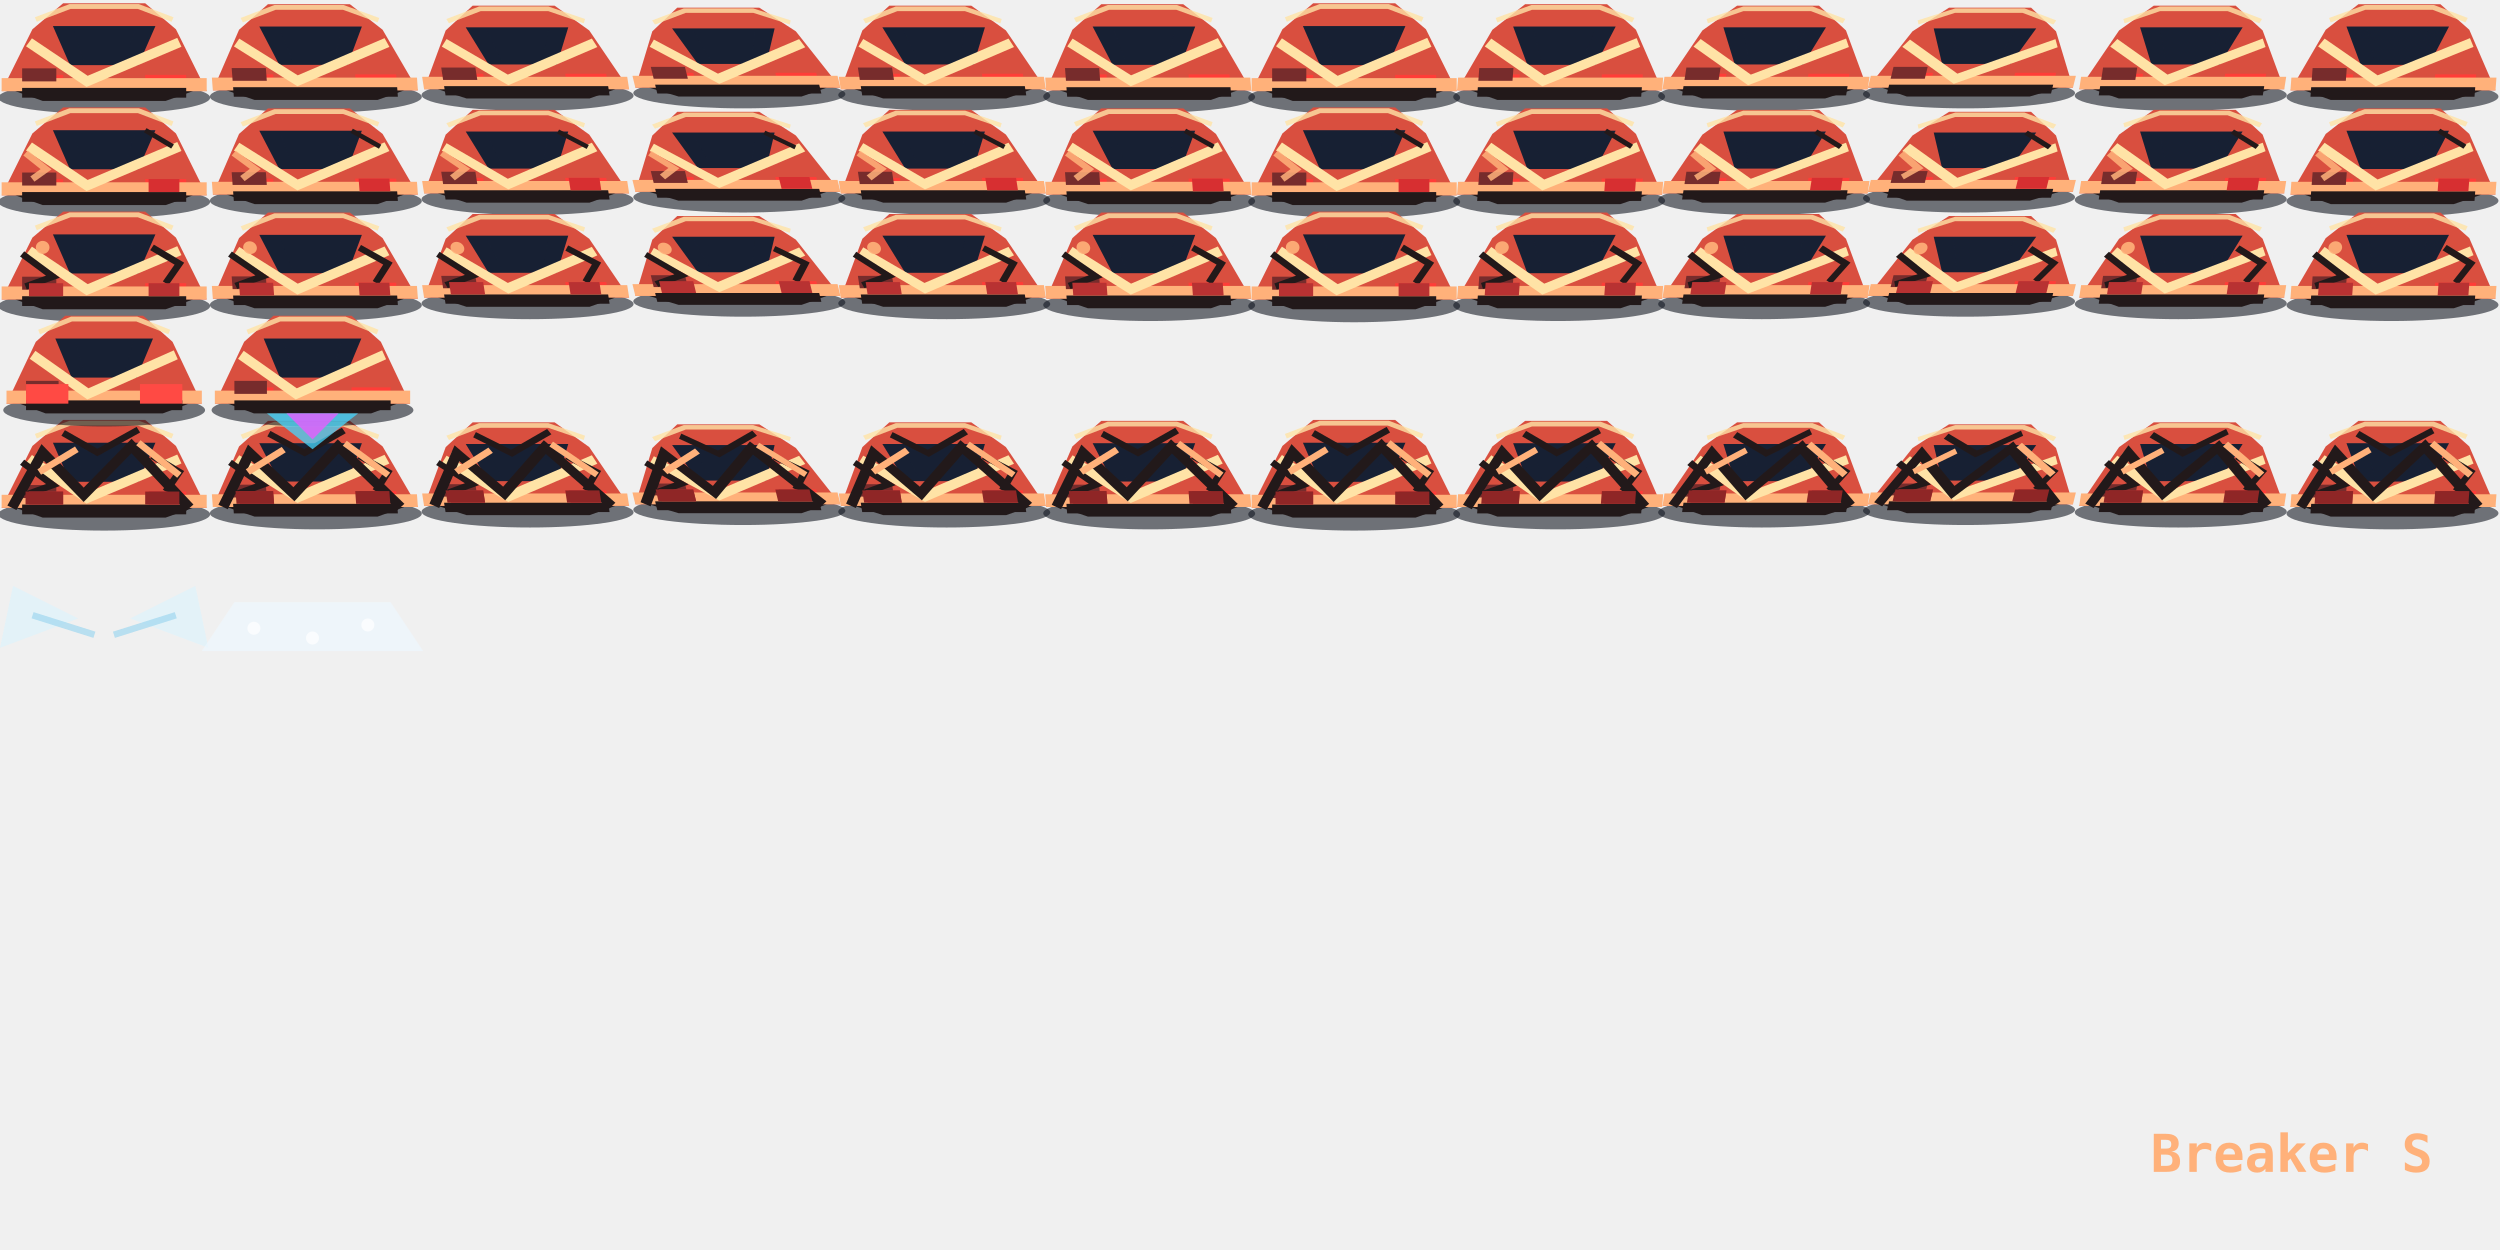
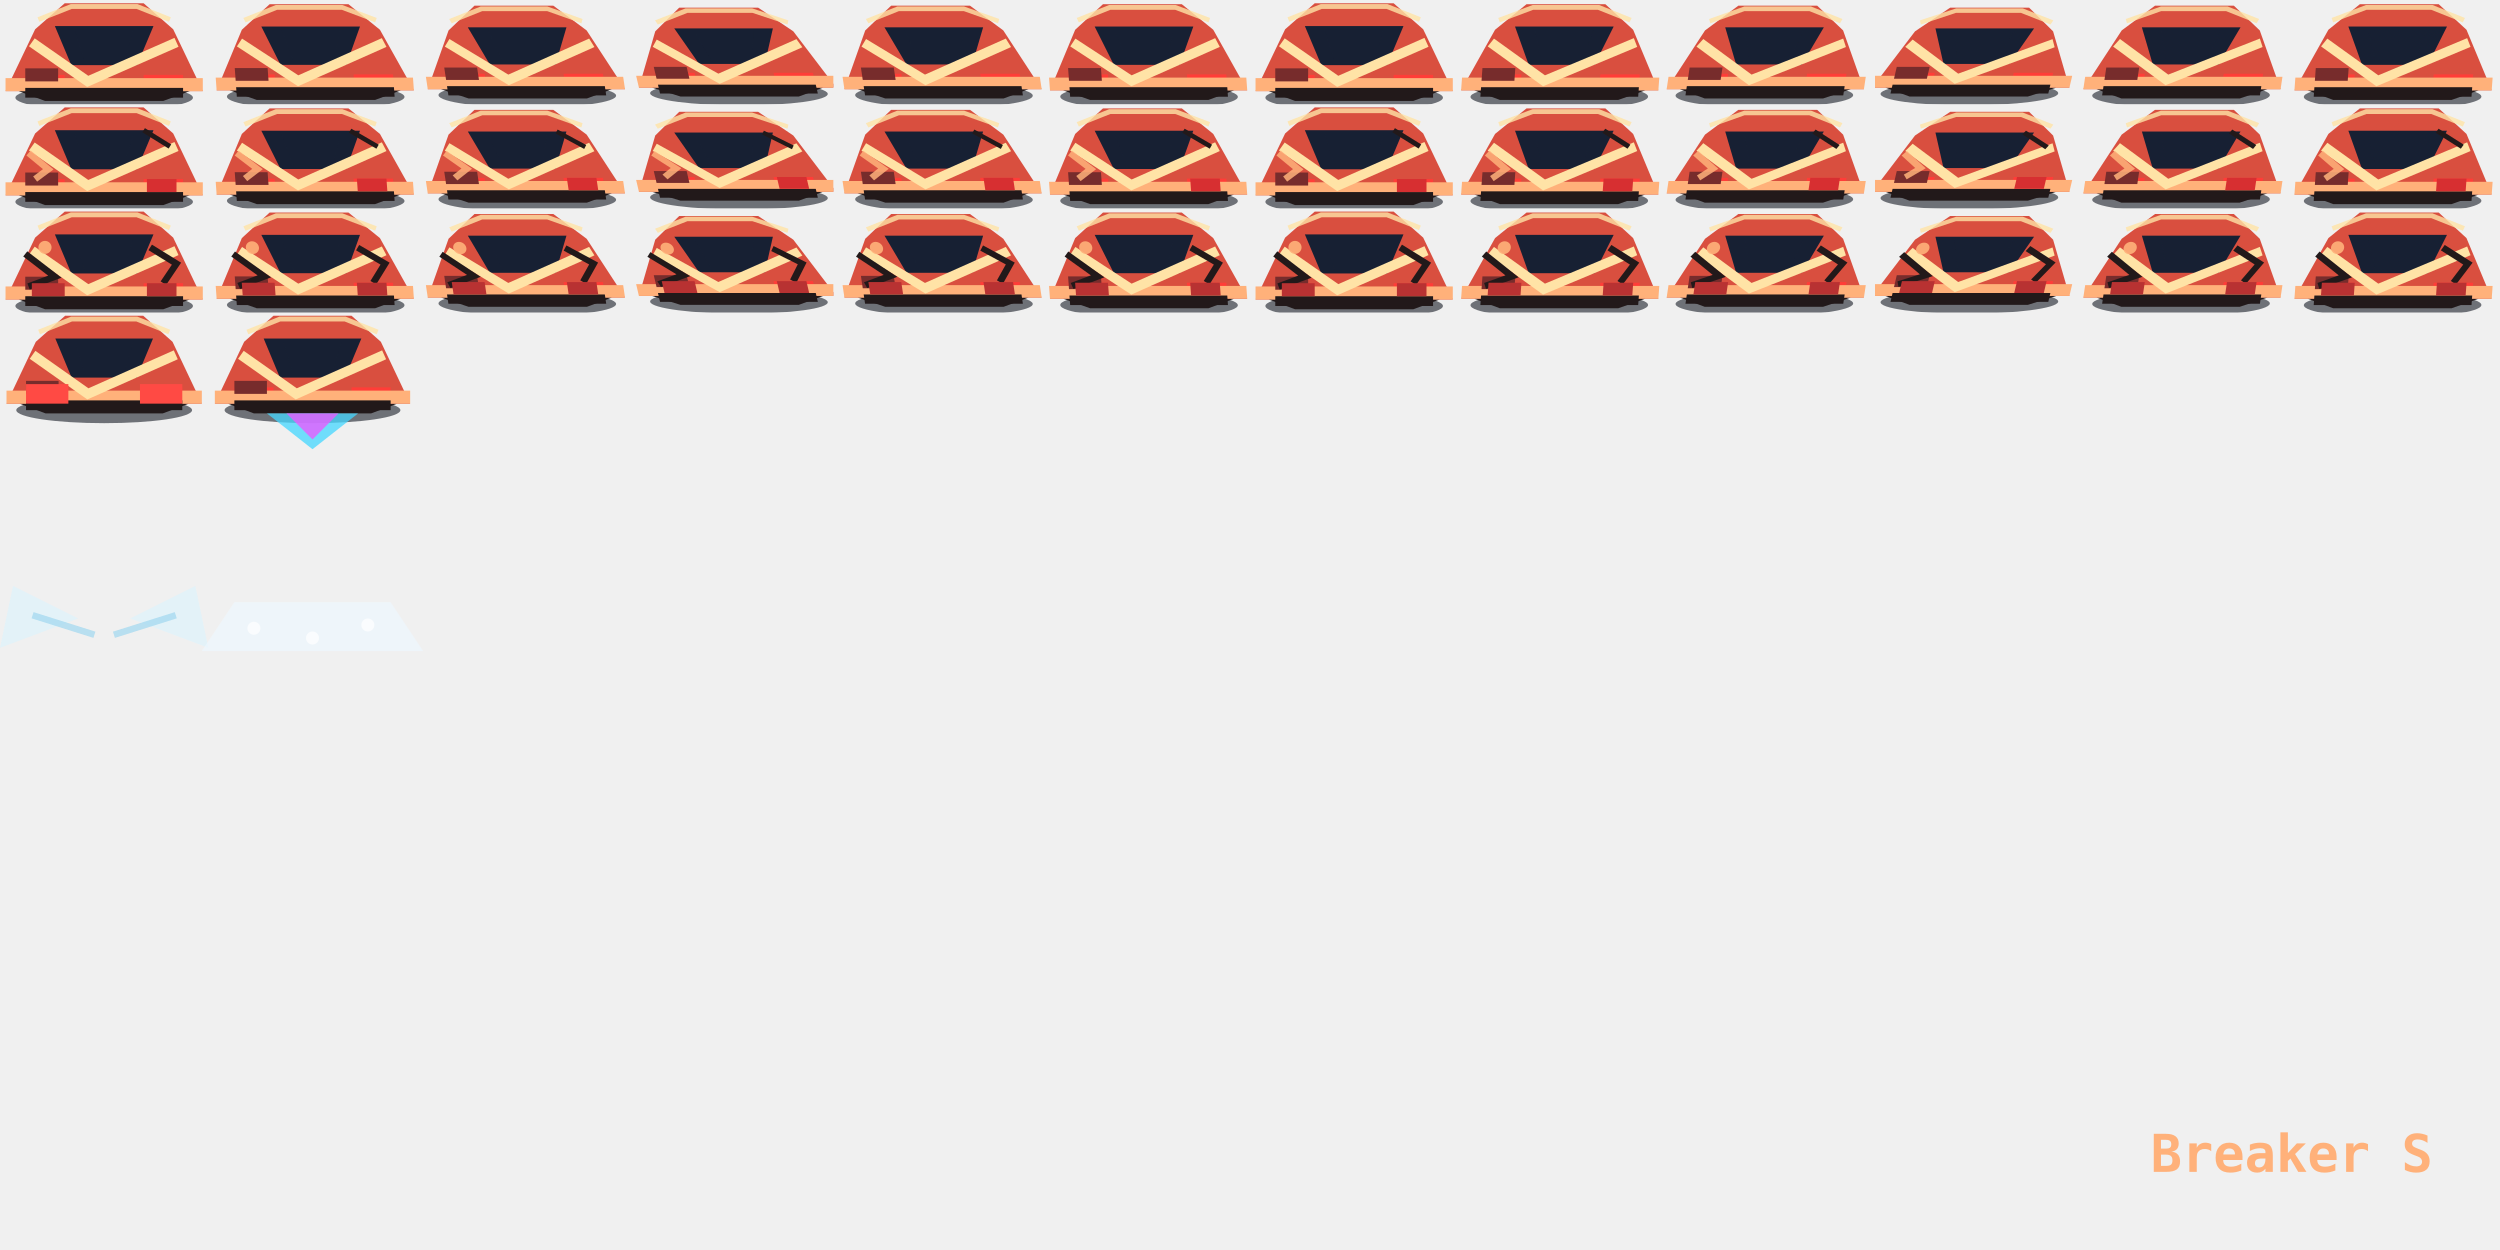
<svg xmlns="http://www.w3.org/2000/svg" width="768" height="384" viewBox="0 0 768 384" role="img" aria-label="Breaker S production car sprite sheet">
  <rect width="768" height="384" fill="none" />
  <defs>
+     <clipPath id="car-cell-0">
+       <rect x="0" y="0" width="64" height="32" />
+     </clipPath>
+     <clipPath id="car-cell-1">
+       <rect x="64" y="0" width="64" height="32" />
+     </clipPath>
+     <clipPath id="car-cell-2">
+       <rect x="128" y="0" width="64" height="32" />
+     </clipPath>
+     <clipPath id="car-cell-3">
+       <rect x="192" y="0" width="64" height="32" />
+     </clipPath>
+     <clipPath id="car-cell-4">
+       <rect x="256" y="0" width="64" height="32" />
+     </clipPath>
+     <clipPath id="car-cell-5">
+       <rect x="320" y="0" width="64" height="32" />
+     </clipPath>
+     <clipPath id="car-cell-6">
+       <rect x="384" y="0" width="64" height="32" />
+     </clipPath>
+     <clipPath id="car-cell-7">
+       <rect x="448" y="0" width="64" height="32" />
+     </clipPath>
+     <clipPath id="car-cell-8">
+       <rect x="512" y="0" width="64" height="32" />
+     </clipPath>
+     <clipPath id="car-cell-9">
+       <rect x="576" y="0" width="64" height="32" />
+     </clipPath>
+     <clipPath id="car-cell-10">
+       <rect x="640" y="0" width="64" height="32" />
+     </clipPath>
+     <clipPath id="car-cell-11">
+       <rect x="704" y="0" width="64" height="32" />
+     </clipPath>
+     <clipPath id="car-cell-12">
+       <rect x="0" y="32" width="64" height="32" />
+     </clipPath>
+     <clipPath id="car-cell-13">
+       <rect x="64" y="32" width="64" height="32" />
+     </clipPath>
+     <clipPath id="car-cell-14">
+       <rect x="128" y="32" width="64" height="32" />
+     </clipPath>
+     <clipPath id="car-cell-15">
+       <rect x="192" y="32" width="64" height="32" />
+     </clipPath>
+     <clipPath id="car-cell-16">
+       <rect x="256" y="32" width="64" height="32" />
+     </clipPath>
+     <clipPath id="car-cell-17">
+       <rect x="320" y="32" width="64" height="32" />
+     </clipPath>
+     <clipPath id="car-cell-18">
+       <rect x="384" y="32" width="64" height="32" />
+     </clipPath>
+     <clipPath id="car-cell-19">
+       <rect x="448" y="32" width="64" height="32" />
+     </clipPath>
+     <clipPath id="car-cell-20">
+       <rect x="512" y="32" width="64" height="32" />
+     </clipPath>
+     <clipPath id="car-cell-21">
+       <rect x="576" y="32" width="64" height="32" />
+     </clipPath>
+     <clipPath id="car-cell-22">
+       <rect x="640" y="32" width="64" height="32" />
+     </clipPath>
+     <clipPath id="car-cell-23">
+       <rect x="704" y="32" width="64" height="32" />
+     </clipPath>
+     <clipPath id="car-cell-24">
+       <rect x="0" y="64" width="64" height="32" />
+     </clipPath>
+     <clipPath id="car-cell-25">
+       <rect x="64" y="64" width="64" height="32" />
+     </clipPath>
+     <clipPath id="car-cell-26">
+       <rect x="128" y="64" width="64" height="32" />
+     </clipPath>
+     <clipPath id="car-cell-27">
+       <rect x="192" y="64" width="64" height="32" />
+     </clipPath>
+     <clipPath id="car-cell-28">
+       <rect x="256" y="64" width="64" height="32" />
+     </clipPath>
+     <clipPath id="car-cell-29">
+       <rect x="320" y="64" width="64" height="32" />
+     </clipPath>
+     <clipPath id="car-cell-30">
+       <rect x="384" y="64" width="64" height="32" />
+     </clipPath>
+     <clipPath id="car-cell-31">
+       <rect x="448" y="64" width="64" height="32" />
+     </clipPath>
+     <clipPath id="car-cell-32">
+       <rect x="512" y="64" width="64" height="32" />
+     </clipPath>
+     <clipPath id="car-cell-33">
+       <rect x="576" y="64" width="64" height="32" />
+     </clipPath>
+     <clipPath id="car-cell-34">
+       <rect x="640" y="64" width="64" height="32" />
+     </clipPath>
+     <clipPath id="car-cell-35">
+       <rect x="704" y="64" width="64" height="32" />
+     </clipPath>
+     <clipPath id="car-cell-36">
+       <rect x="0" y="96" width="64" height="32" />
+     </clipPath>
+     <clipPath id="car-cell-37">
+       <rect x="64" y="96" width="64" height="32" />
+     </clipPath>
+     <clipPath id="car-cell-38">
+       <rect x="128" y="96" width="64" height="32" />
+     </clipPath>
+     <clipPath id="car-cell-39">
+       <rect x="192" y="96" width="64" height="32" />
+     </clipPath>
+     <clipPath id="car-cell-40">
+       <rect x="256" y="96" width="64" height="32" />
+     </clipPath>
+     <clipPath id="car-cell-41">
+       <rect x="320" y="96" width="64" height="32" />
+     </clipPath>
+     <clipPath id="car-cell-42">
+       <rect x="384" y="96" width="64" height="32" />
+     </clipPath>
+     <clipPath id="car-cell-43">
+       <rect x="448" y="96" width="64" height="32" />
+     </clipPath>
+     <clipPath id="car-cell-44">
+       <rect x="512" y="96" width="64" height="32" />
+     </clipPath>
+     <clipPath id="car-cell-45">
+       <rect x="576" y="96" width="64" height="32" />
+     </clipPath>
+     <clipPath id="car-cell-46">
+       <rect x="640" y="96" width="64" height="32" />
+     </clipPath>
+     <clipPath id="car-cell-47">
+       <rect x="704" y="96" width="64" height="32" />
+     </clipPath>
    <g id="shadow">
-       <ellipse cx="0" cy="14" rx="31" ry="5" fill="#10151f" opacity="0.58" />
+       <ellipse cx="0" cy="14" rx="27" ry="4" fill="#10151f" opacity="0.58" />
    </g>
    <g id="clean">
      <path d="M-30 12 L30 12 L21 -7 L12 -15 L-12 -15 L-21 -7 Z" fill="#d94f3f" />
      <path d="M-15 -8 L15 -8 L10 4 L-10 4 Z" fill="#172033" />
      <path d="M-9 -7 L9 -7 L6 3 L-6 3 Z" fill="#172033" opacity="0.8" />
      <path d="M-24 7 L-12 7 L-12 11 L-24 11 Z" fill="#ff3d38" />
      <path d="M12 7 L24 7 L24 11 L12 11 Z" fill="#ff3d38" />
      <path d="M-26 12 L-18 15 L18 15 L26 12 Z" fill="#22191a" />
      <rect x="-30" y="8" width="60" height="4" fill="#ffb17a" />
      <rect x="-24" y="11" width="48" height="3" fill="#22191a" />
      <path d="M-22 -3 L-5 9 L22 -3" fill="none" stroke="#ffe3a6" stroke-width="3" />
      <rect x="-24" y="5" width="10" height="4" fill="#772c2c" />
      <path d="M-20 -10 L-10 -14 L10 -14 L20 -10" fill="none" stroke="#ffe3a6" stroke-width="1.5" opacity="0.8" />
    </g>
    <g id="dented">
      <use href="#clean" />
      <path d="M-23 -1 L-17 4 L-21 7" fill="none" stroke="#ffb17a" stroke-width="2" opacity="0.85" />
      <path d="M12 -8 L20 -3" stroke="#22191a" stroke-width="1.5" />
      <rect x="13" y="7" width="9" height="4" fill="#d72f31" />
    </g>
    <g id="battered">
      <use href="#clean" />
      <path d="M-24 -2 L-15 5 L-23 8" fill="none" stroke="#22191a" stroke-width="2" />
      <path d="M14 -4 L22 1 L18 7" fill="none" stroke="#22191a" stroke-width="2" />
      <circle cx="-18" cy="-4" r="2" fill="#ffb17a" opacity="0.9" />
      <rect x="-22" y="7" width="10" height="4" fill="#b83232" />
      <rect x="13" y="7" width="9" height="4" fill="#b83232" />
    </g>
    <g id="totaled">
      <use href="#battered" />
      <path d="M-27 12 L-18 -5 L-6 8 L8 -7 L25 12" fill="none" stroke="#22191a" stroke-width="3" />
      <path d="M-19 1 L-8 -6 M10 -8 L22 2" stroke="#ffb17a" stroke-width="2" />
      <path d="M-12 -11 L-2 -5 L10 -12" fill="none" stroke="#22191a" stroke-width="2" />
      <rect x="-23" y="7" width="11" height="4" fill="#8f2626" />
      <rect x="12" y="7" width="10" height="4" fill="#8f2626" />
    </g>
    <g id="brake">
      <use href="#clean" />
      <rect x="-24" y="6" width="13" height="6" fill="#ff4a44" />
      <rect x="11" y="6" width="13" height="6" fill="#ff4a44" />
    </g>
    <g id="nitro">
      <use href="#clean" />
      <path d="M-14 15 L0 26 L14 15 Z" fill="#44d7ff" opacity="0.75" />
      <path d="M-8 15 L0 23 L8 15 Z" fill="#e75cff" opacity="0.8" />
    </g>
    <g id="wet-trail">
      <path d="M-28 4 L-8 14 L-32 23 Z" fill="#d8f4ff" opacity="0.55" />
      <path d="M28 4 L8 14 L32 23 Z" fill="#d8f4ff" opacity="0.55" />
      <path d="M-22 13 L-3 19 M22 13 L3 19" stroke="#9fd7ef" stroke-width="2" opacity="0.7" />
    </g>
    <g id="snow-trail">
      <path d="M-24 9 L24 9 L34 24 L-34 24 Z" fill="#edf7ff" opacity="0.64" />
      <circle cx="-18" cy="17" r="2" fill="#ffffff" opacity="0.7" />
      <circle cx="0" cy="20" r="2" fill="#ffffff" opacity="0.7" />
      <circle cx="17" cy="16" r="2" fill="#ffffff" opacity="0.7" />
    </g>
  </defs>
-   <g transform="translate(32 16) scale(1.05 1) skewX(0)">
-     <use href="#shadow" />
-     <use href="#clean" />
-   </g>
-   <g transform="translate(96 16) scale(1.05 0.98) skewX(4)">
-     <use href="#shadow" />
-     <use href="#clean" />
-   </g>
-   <g transform="translate(160 16) scale(1.05 0.95) skewX(8)">
-     <use href="#shadow" />
-     <use href="#clean" />
-   </g>
-   <g transform="translate(224 16) scale(1.05 0.91) skewX(12)">
-     <use href="#shadow" />
-     <use href="#clean" />
-   </g>
-   <g transform="translate(288 16) scale(1.05 0.95) skewX(8)">
-     <use href="#shadow" />
-     <use href="#clean" />
-   </g>
-   <g transform="translate(352 16) scale(1.05 0.98) skewX(4)">
-     <use href="#shadow" />
-     <use href="#clean" />
-   </g>
-   <g transform="translate(416 16) scale(1.05 1) skewX(0)">
-     <use href="#shadow" />
-     <use href="#clean" />
-   </g>
-   <g transform="translate(480 16) scale(1.05 0.98) skewX(-4)">
-     <use href="#shadow" />
-     <use href="#clean" />
-   </g>
-   <g transform="translate(544 16) scale(1.05 0.95) skewX(-8)">
-     <use href="#shadow" />
-     <use href="#clean" />
-   </g>
-   <g transform="translate(608 16) scale(1.05 0.91) skewX(-12)">
-     <use href="#shadow" />
-     <use href="#clean" />
-   </g>
-   <g transform="translate(672 16) scale(1.05 0.95) skewX(-8)">
-     <use href="#shadow" />
-     <use href="#clean" />
-   </g>
-   <g transform="translate(736 16) scale(1.05 0.98) skewX(-4)">
-     <use href="#shadow" />
-     <use href="#clean" />
-   </g>
-   <g transform="translate(32 48) scale(1.05 1) skewX(0)">
-     <use href="#shadow" />
-     <use href="#dented" />
-   </g>
-   <g transform="translate(96 48) scale(1.05 0.98) skewX(4)">
-     <use href="#shadow" />
-     <use href="#dented" />
-   </g>
-   <g transform="translate(160 48) scale(1.05 0.95) skewX(8)">
-     <use href="#shadow" />
-     <use href="#dented" />
-   </g>
-   <g transform="translate(224 48) scale(1.05 0.91) skewX(12)">
-     <use href="#shadow" />
-     <use href="#dented" />
-   </g>
-   <g transform="translate(288 48) scale(1.05 0.95) skewX(8)">
-     <use href="#shadow" />
-     <use href="#dented" />
-   </g>
-   <g transform="translate(352 48) scale(1.05 0.98) skewX(4)">
-     <use href="#shadow" />
-     <use href="#dented" />
-   </g>
-   <g transform="translate(416 48) scale(1.05 1) skewX(0)">
-     <use href="#shadow" />
-     <use href="#dented" />
-   </g>
-   <g transform="translate(480 48) scale(1.05 0.98) skewX(-4)">
-     <use href="#shadow" />
-     <use href="#dented" />
-   </g>
-   <g transform="translate(544 48) scale(1.05 0.95) skewX(-8)">
-     <use href="#shadow" />
-     <use href="#dented" />
-   </g>
-   <g transform="translate(608 48) scale(1.05 0.91) skewX(-12)">
-     <use href="#shadow" />
-     <use href="#dented" />
-   </g>
-   <g transform="translate(672 48) scale(1.05 0.95) skewX(-8)">
-     <use href="#shadow" />
-     <use href="#dented" />
-   </g>
-   <g transform="translate(736 48) scale(1.05 0.98) skewX(-4)">
-     <use href="#shadow" />
-     <use href="#dented" />
-   </g>
-   <g transform="translate(32 80) scale(1.05 1) skewX(0)">
-     <use href="#shadow" />
-     <use href="#battered" />
-   </g>
-   <g transform="translate(96 80) scale(1.05 0.98) skewX(4)">
-     <use href="#shadow" />
-     <use href="#battered" />
-   </g>
-   <g transform="translate(160 80) scale(1.05 0.95) skewX(8)">
-     <use href="#shadow" />
-     <use href="#battered" />
-   </g>
-   <g transform="translate(224 80) scale(1.05 0.91) skewX(12)">
-     <use href="#shadow" />
-     <use href="#battered" />
-   </g>
-   <g transform="translate(288 80) scale(1.05 0.95) skewX(8)">
-     <use href="#shadow" />
-     <use href="#battered" />
-   </g>
-   <g transform="translate(352 80) scale(1.05 0.98) skewX(4)">
-     <use href="#shadow" />
-     <use href="#battered" />
-   </g>
-   <g transform="translate(416 80) scale(1.05 1) skewX(0)">
-     <use href="#shadow" />
-     <use href="#battered" />
-   </g>
-   <g transform="translate(480 80) scale(1.05 0.98) skewX(-4)">
-     <use href="#shadow" />
-     <use href="#battered" />
-   </g>
-   <g transform="translate(544 80) scale(1.05 0.95) skewX(-8)">
-     <use href="#shadow" />
-     <use href="#battered" />
-   </g>
-   <g transform="translate(608 80) scale(1.05 0.91) skewX(-12)">
-     <use href="#shadow" />
-     <use href="#battered" />
-   </g>
-   <g transform="translate(672 80) scale(1.05 0.95) skewX(-8)">
-     <use href="#shadow" />
-     <use href="#battered" />
-   </g>
-   <g transform="translate(736 80) scale(1.05 0.98) skewX(-4)">
-     <use href="#shadow" />
-     <use href="#battered" />
-   </g>
-   <g transform="translate(32 144) scale(1.05 1) skewX(0)">
-     <use href="#shadow" />
-     <use href="#totaled" />
-   </g>
-   <g transform="translate(96 144) scale(1.05 0.98) skewX(4)">
-     <use href="#shadow" />
-     <use href="#totaled" />
-   </g>
-   <g transform="translate(160 144) scale(1.05 0.95) skewX(8)">
-     <use href="#shadow" />
-     <use href="#totaled" />
-   </g>
-   <g transform="translate(224 144) scale(1.05 0.91) skewX(12)">
-     <use href="#shadow" />
-     <use href="#totaled" />
-   </g>
-   <g transform="translate(288 144) scale(1.05 0.95) skewX(8)">
-     <use href="#shadow" />
-     <use href="#totaled" />
-   </g>
-   <g transform="translate(352 144) scale(1.05 0.98) skewX(4)">
-     <use href="#shadow" />
-     <use href="#totaled" />
-   </g>
-   <g transform="translate(416 144) scale(1.05 1) skewX(0)">
-     <use href="#shadow" />
-     <use href="#totaled" />
-   </g>
-   <g transform="translate(480 144) scale(1.05 0.98) skewX(-4)">
-     <use href="#shadow" />
-     <use href="#totaled" />
-   </g>
-   <g transform="translate(544 144) scale(1.05 0.95) skewX(-8)">
-     <use href="#shadow" />
-     <use href="#totaled" />
-   </g>
-   <g transform="translate(608 144) scale(1.05 0.91) skewX(-12)">
-     <use href="#shadow" />
-     <use href="#totaled" />
-   </g>
-   <g transform="translate(672 144) scale(1.05 0.95) skewX(-8)">
-     <use href="#shadow" />
-     <use href="#totaled" />
-   </g>
-   <g transform="translate(736 144) scale(1.05 0.98) skewX(-4)">
-     <use href="#shadow" />
-     <use href="#totaled" />
+   <g clip-path="url(#car-cell-0)">
+     <g transform="translate(32 16) scale(1.01 1) skewX(0)">
+       <use href="#shadow" />
+       <use href="#clean" />
+     </g>
+   </g>
+   <g clip-path="url(#car-cell-1)">
+     <g transform="translate(96 16) scale(1.01 0.98) skewX(4)">
+       <use href="#shadow" />
+       <use href="#clean" />
+     </g>
+   </g>
+   <g clip-path="url(#car-cell-2)">
+     <g transform="translate(160 16) scale(1.01 0.95) skewX(8)">
+       <use href="#shadow" />
+       <use href="#clean" />
+     </g>
+   </g>
+   <g clip-path="url(#car-cell-3)">
+     <g transform="translate(224 16) scale(1.01 0.91) skewX(12)">
+       <use href="#shadow" />
+       <use href="#clean" />
+     </g>
+   </g>
+   <g clip-path="url(#car-cell-4)">
+     <g transform="translate(288 16) scale(1.01 0.95) skewX(8)">
+       <use href="#shadow" />
+       <use href="#clean" />
+     </g>
+   </g>
+   <g clip-path="url(#car-cell-5)">
+     <g transform="translate(352 16) scale(1.01 0.98) skewX(4)">
+       <use href="#shadow" />
+       <use href="#clean" />
+     </g>
+   </g>
+   <g clip-path="url(#car-cell-6)">
+     <g transform="translate(416 16) scale(1.01 1) skewX(0)">
+       <use href="#shadow" />
+       <use href="#clean" />
+     </g>
+   </g>
+   <g clip-path="url(#car-cell-7)">
+     <g transform="translate(480 16) scale(1.01 0.98) skewX(-4)">
+       <use href="#shadow" />
+       <use href="#clean" />
+     </g>
+   </g>
+   <g clip-path="url(#car-cell-8)">
+     <g transform="translate(544 16) scale(1.01 0.95) skewX(-8)">
+       <use href="#shadow" />
+       <use href="#clean" />
+     </g>
+   </g>
+   <g clip-path="url(#car-cell-9)">
+     <g transform="translate(608 16) scale(1.01 0.91) skewX(-12)">
+       <use href="#shadow" />
+       <use href="#clean" />
+     </g>
+   </g>
+   <g clip-path="url(#car-cell-10)">
+     <g transform="translate(672 16) scale(1.01 0.95) skewX(-8)">
+       <use href="#shadow" />
+       <use href="#clean" />
+     </g>
+   </g>
+   <g clip-path="url(#car-cell-11)">
+     <g transform="translate(736 16) scale(1.01 0.98) skewX(-4)">
+       <use href="#shadow" />
+       <use href="#clean" />
+     </g>
+   </g>
+   <g clip-path="url(#car-cell-12)">
+     <g transform="translate(32 48) scale(1.01 1) skewX(0)">
+       <use href="#shadow" />
+       <use href="#dented" />
+     </g>
+   </g>
+   <g clip-path="url(#car-cell-13)">
+     <g transform="translate(96 48) scale(1.01 0.98) skewX(4)">
+       <use href="#shadow" />
+       <use href="#dented" />
+     </g>
+   </g>
+   <g clip-path="url(#car-cell-14)">
+     <g transform="translate(160 48) scale(1.01 0.95) skewX(8)">
+       <use href="#shadow" />
+       <use href="#dented" />
+     </g>
+   </g>
+   <g clip-path="url(#car-cell-15)">
+     <g transform="translate(224 48) scale(1.01 0.91) skewX(12)">
+       <use href="#shadow" />
+       <use href="#dented" />
+     </g>
+   </g>
+   <g clip-path="url(#car-cell-16)">
+     <g transform="translate(288 48) scale(1.01 0.95) skewX(8)">
+       <use href="#shadow" />
+       <use href="#dented" />
+     </g>
+   </g>
+   <g clip-path="url(#car-cell-17)">
+     <g transform="translate(352 48) scale(1.01 0.98) skewX(4)">
+       <use href="#shadow" />
+       <use href="#dented" />
+     </g>
+   </g>
+   <g clip-path="url(#car-cell-18)">
+     <g transform="translate(416 48) scale(1.01 1) skewX(0)">
+       <use href="#shadow" />
+       <use href="#dented" />
+     </g>
+   </g>
+   <g clip-path="url(#car-cell-19)">
+     <g transform="translate(480 48) scale(1.01 0.98) skewX(-4)">
+       <use href="#shadow" />
+       <use href="#dented" />
+     </g>
+   </g>
+   <g clip-path="url(#car-cell-20)">
+     <g transform="translate(544 48) scale(1.01 0.95) skewX(-8)">
+       <use href="#shadow" />
+       <use href="#dented" />
+     </g>
+   </g>
+   <g clip-path="url(#car-cell-21)">
+     <g transform="translate(608 48) scale(1.01 0.91) skewX(-12)">
+       <use href="#shadow" />
+       <use href="#dented" />
+     </g>
+   </g>
+   <g clip-path="url(#car-cell-22)">
+     <g transform="translate(672 48) scale(1.01 0.95) skewX(-8)">
+       <use href="#shadow" />
+       <use href="#dented" />
+     </g>
+   </g>
+   <g clip-path="url(#car-cell-23)">
+     <g transform="translate(736 48) scale(1.01 0.98) skewX(-4)">
+       <use href="#shadow" />
+       <use href="#dented" />
+     </g>
+   </g>
+   <g clip-path="url(#car-cell-24)">
+     <g transform="translate(32 80) scale(1.01 1) skewX(0)">
+       <use href="#shadow" />
+       <use href="#battered" />
+     </g>
+   </g>
+   <g clip-path="url(#car-cell-25)">
+     <g transform="translate(96 80) scale(1.01 0.98) skewX(4)">
+       <use href="#shadow" />
+       <use href="#battered" />
+     </g>
+   </g>
+   <g clip-path="url(#car-cell-26)">
+     <g transform="translate(160 80) scale(1.01 0.95) skewX(8)">
+       <use href="#shadow" />
+       <use href="#battered" />
+     </g>
+   </g>
+   <g clip-path="url(#car-cell-27)">
+     <g transform="translate(224 80) scale(1.01 0.91) skewX(12)">
+       <use href="#shadow" />
+       <use href="#battered" />
+     </g>
+   </g>
+   <g clip-path="url(#car-cell-28)">
+     <g transform="translate(288 80) scale(1.01 0.95) skewX(8)">
+       <use href="#shadow" />
+       <use href="#battered" />
+     </g>
+   </g>
+   <g clip-path="url(#car-cell-29)">
+     <g transform="translate(352 80) scale(1.01 0.98) skewX(4)">
+       <use href="#shadow" />
+       <use href="#battered" />
+     </g>
+   </g>
+   <g clip-path="url(#car-cell-30)">
+     <g transform="translate(416 80) scale(1.01 1) skewX(0)">
+       <use href="#shadow" />
+       <use href="#battered" />
+     </g>
+   </g>
+   <g clip-path="url(#car-cell-31)">
+     <g transform="translate(480 80) scale(1.01 0.98) skewX(-4)">
+       <use href="#shadow" />
+       <use href="#battered" />
+     </g>
+   </g>
+   <g clip-path="url(#car-cell-32)">
+     <g transform="translate(544 80) scale(1.01 0.95) skewX(-8)">
+       <use href="#shadow" />
+       <use href="#battered" />
+     </g>
+   </g>
+   <g clip-path="url(#car-cell-33)">
+     <g transform="translate(608 80) scale(1.01 0.91) skewX(-12)">
+       <use href="#shadow" />
+       <use href="#battered" />
+     </g>
+   </g>
+   <g clip-path="url(#car-cell-34)">
+     <g transform="translate(672 80) scale(1.01 0.95) skewX(-8)">
+       <use href="#shadow" />
+       <use href="#battered" />
+     </g>
+   </g>
+   <g clip-path="url(#car-cell-35)">
+     <g transform="translate(736 80) scale(1.01 0.98) skewX(-4)">
+       <use href="#shadow" />
+       <use href="#battered" />
+     </g>
+   </g>
+   <g clip-path="url(#car-cell-36)">
+     <g transform="translate(32 144) scale(1.01 1) skewX(0)">
+       <use href="#shadow" />
+       <use href="#totaled" />
+     </g>
+   </g>
+   <g clip-path="url(#car-cell-37)">
+     <g transform="translate(96 144) scale(1.01 0.98) skewX(4)">
+       <use href="#shadow" />
+       <use href="#totaled" />
+     </g>
+   </g>
+   <g clip-path="url(#car-cell-38)">
+     <g transform="translate(160 144) scale(1.01 0.95) skewX(8)">
+       <use href="#shadow" />
+       <use href="#totaled" />
+     </g>
+   </g>
+   <g clip-path="url(#car-cell-39)">
+     <g transform="translate(224 144) scale(1.01 0.91) skewX(12)">
+       <use href="#shadow" />
+       <use href="#totaled" />
+     </g>
+   </g>
+   <g clip-path="url(#car-cell-40)">
+     <g transform="translate(288 144) scale(1.01 0.95) skewX(8)">
+       <use href="#shadow" />
+       <use href="#totaled" />
+     </g>
+   </g>
+   <g clip-path="url(#car-cell-41)">
+     <g transform="translate(352 144) scale(1.01 0.98) skewX(4)">
+       <use href="#shadow" />
+       <use href="#totaled" />
+     </g>
+   </g>
+   <g clip-path="url(#car-cell-42)">
+     <g transform="translate(416 144) scale(1.01 1) skewX(0)">
+       <use href="#shadow" />
+       <use href="#totaled" />
+     </g>
+   </g>
+   <g clip-path="url(#car-cell-43)">
+     <g transform="translate(480 144) scale(1.01 0.98) skewX(-4)">
+       <use href="#shadow" />
+       <use href="#totaled" />
+     </g>
+   </g>
+   <g clip-path="url(#car-cell-44)">
+     <g transform="translate(544 144) scale(1.01 0.95) skewX(-8)">
+       <use href="#shadow" />
+       <use href="#totaled" />
+     </g>
+   </g>
+   <g clip-path="url(#car-cell-45)">
+     <g transform="translate(608 144) scale(1.01 0.91) skewX(-12)">
+       <use href="#shadow" />
+       <use href="#totaled" />
+     </g>
+   </g>
+   <g clip-path="url(#car-cell-46)">
+     <g transform="translate(672 144) scale(1.01 0.95) skewX(-8)">
+       <use href="#shadow" />
+       <use href="#totaled" />
+     </g>
+   </g>
+   <g clip-path="url(#car-cell-47)">
+     <g transform="translate(736 144) scale(1.01 0.98) skewX(-4)">
+       <use href="#shadow" />
+       <use href="#totaled" />
+     </g>
  </g>
  <g transform="translate(32 112)">
    <use href="#shadow" />
    <use href="#brake" />
  </g>
  <g transform="translate(96 112)">
    <use href="#shadow" />
    <use href="#nitro" />
  </g>
  <g transform="translate(32 176)">
    <use href="#wet-trail" />
  </g>
  <g transform="translate(96 176)">
    <use href="#snow-trail" />
  </g>
  <text x="704" y="360" text-anchor="middle" font-family="monospace" font-size="16" font-weight="700" fill="#ffb17a">Breaker S</text>
</svg>
